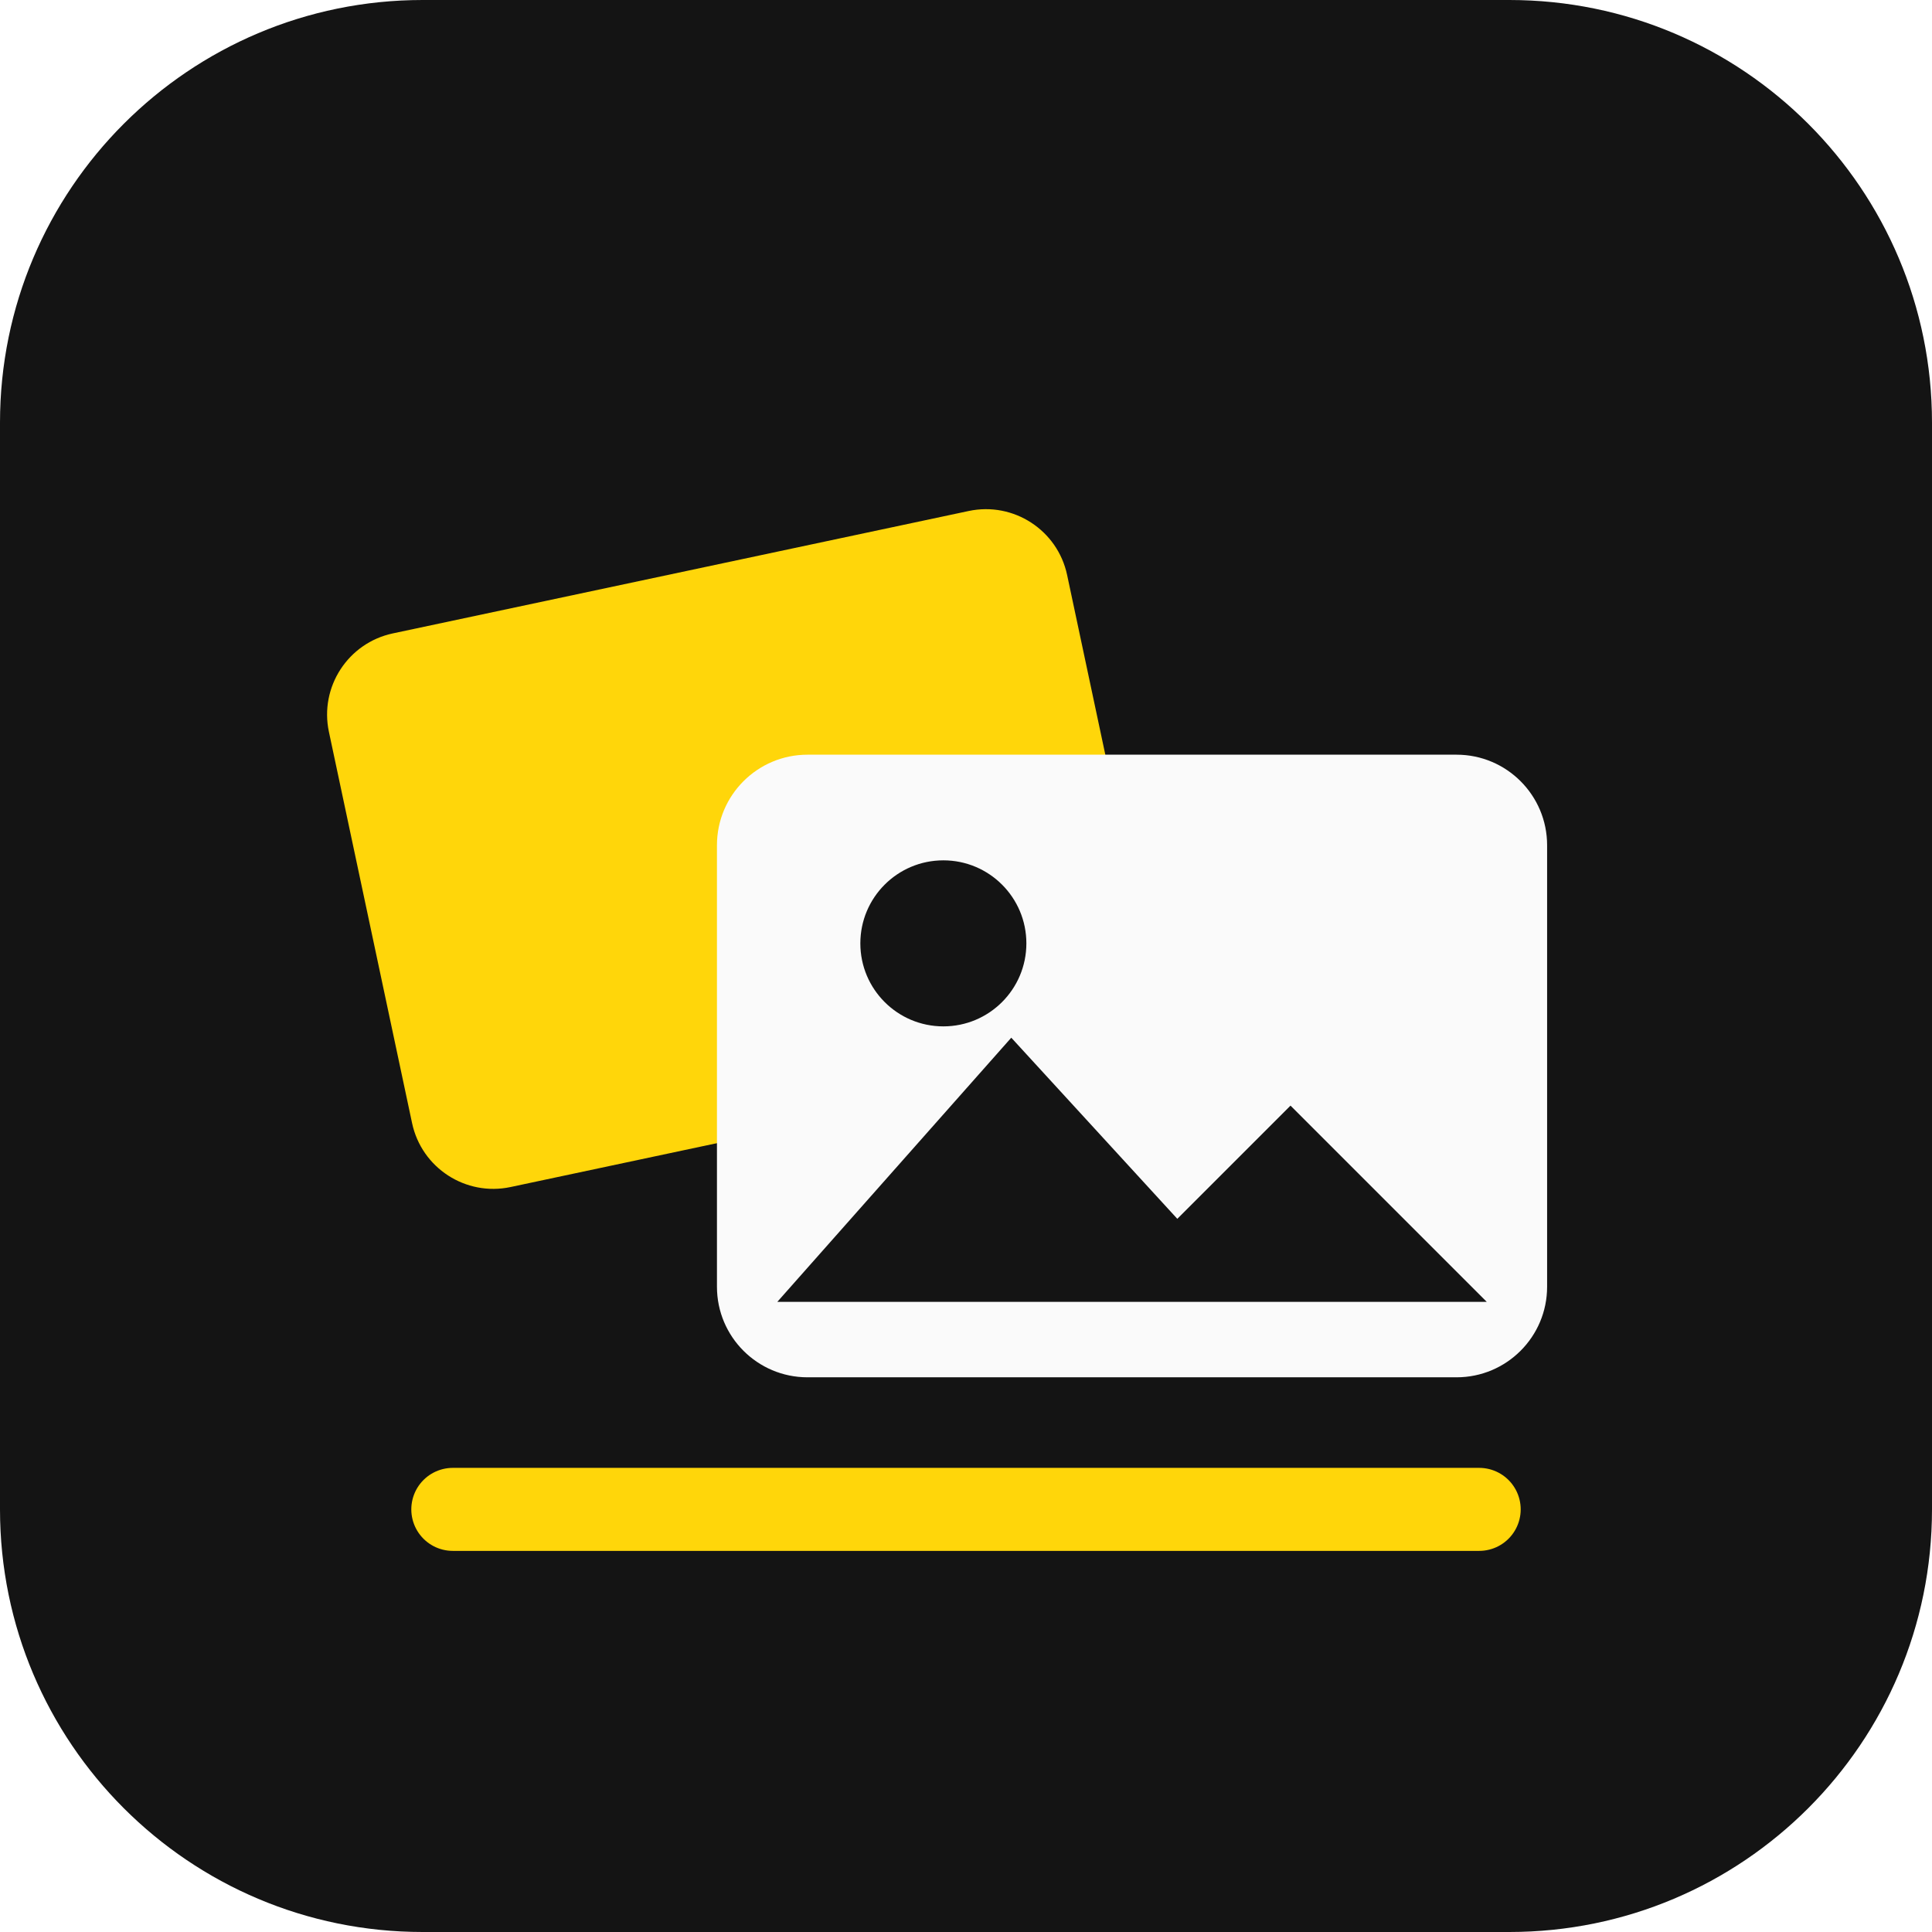
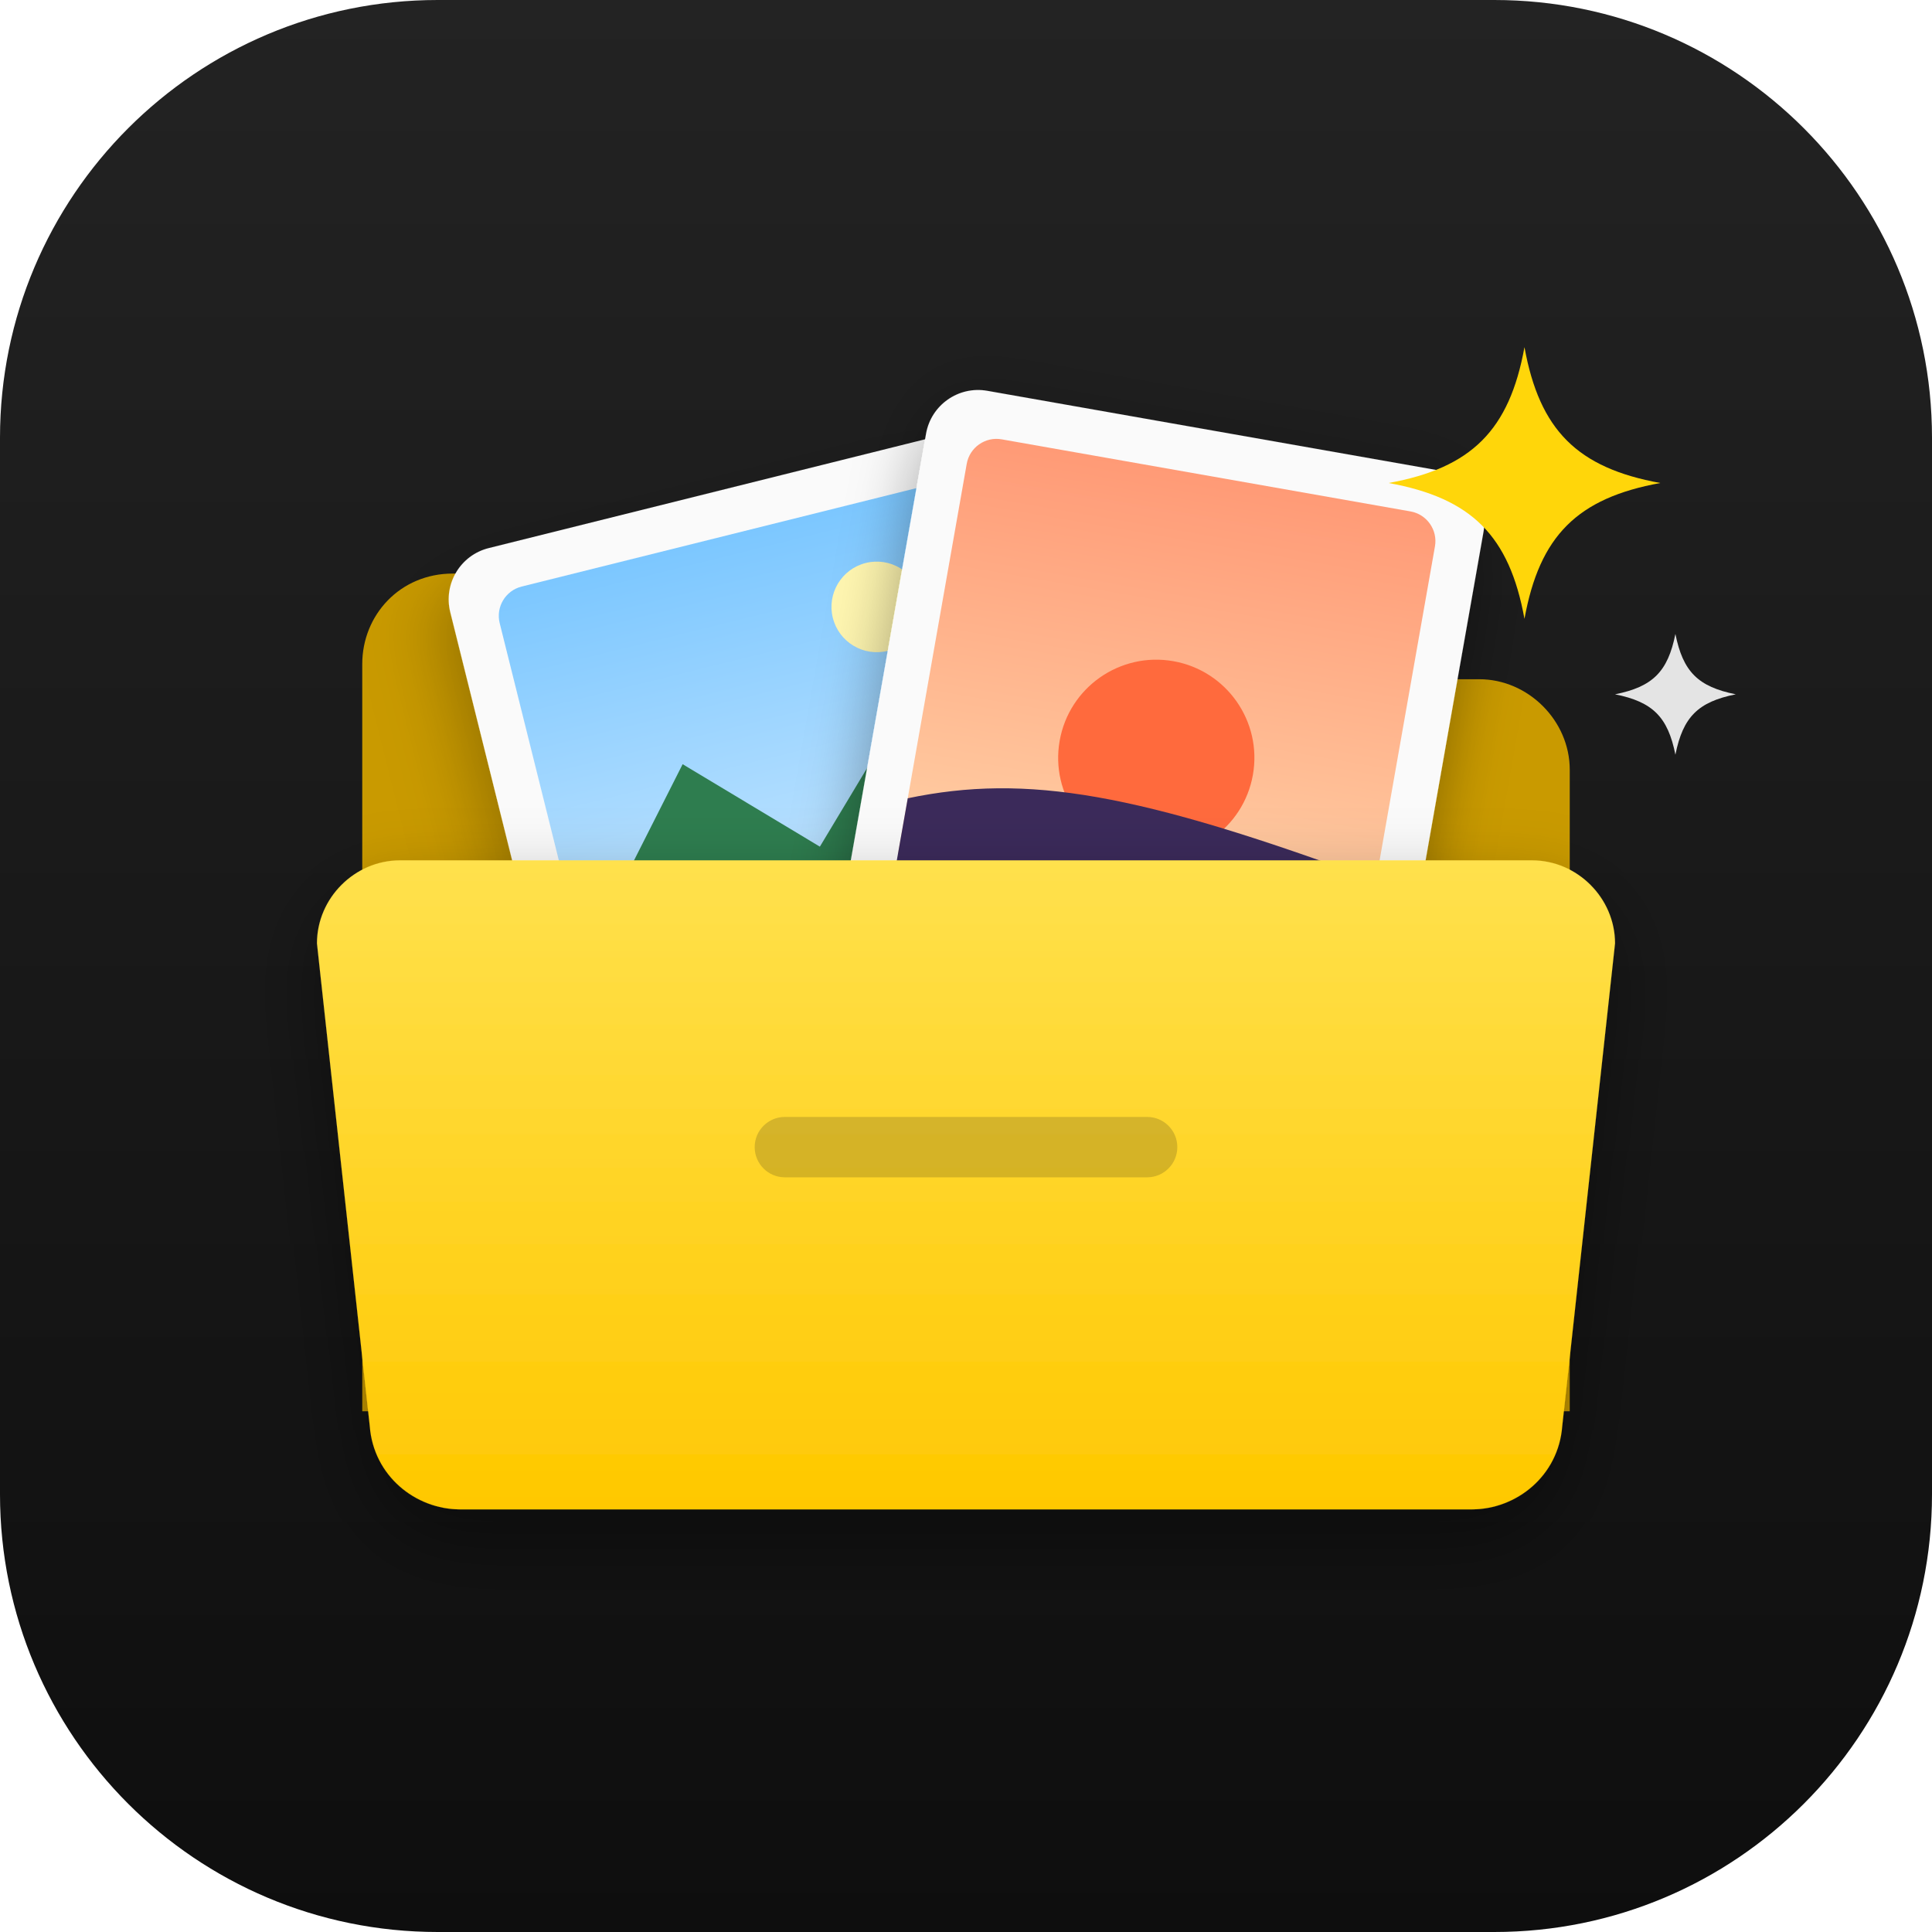
<svg xmlns="http://www.w3.org/2000/svg" viewBox="0 0 512 512">
-   <rect width="512" height="512" rx="112" fill="#141414" />
-   <rect x="96" y="150" width="200" height="150" rx="22" fill="#ffd60a" transform="rotate(-12 196 225)" />
-   <rect x="190" y="200" width="220" height="165" rx="24" fill="#fafafa" />
-   <circle cx="250" cy="250" r="22" fill="#141414" />
-   <path d="M206 345l62-70 44 48 30-30 52 52z" fill="#141414" />
-   <path d="M120 400h272" stroke="#ffd60a" stroke-width="22" stroke-linecap="round" />
+   <defs>
+     <linearGradient id="bg" x1="0" y1="0" x2="0" y2="1">
+       <stop offset="0" stop-color="#232323" />
+       <stop offset="1" stop-color="#0e0e0e" />
+     </linearGradient>
+     <linearGradient id="front" x1="0" y1="0" x2="0" y2="1">
+       <stop offset="0" stop-color="#ffe14d" />
+       <stop offset="1" stop-color="#ffc800" />
+     </linearGradient>
+     <linearGradient id="sky1" x1="0" y1="0" x2="0" y2="1">
+       <stop offset="0" stop-color="#7cc7ff" />
+       <stop offset="1" stop-color="#cfeaff" />
+     </linearGradient>
+     <linearGradient id="sky2" x1="0" y1="0" x2="0" y2="1">
+       <stop offset="0" stop-color="#ff9a76" />
+       <stop offset="1" stop-color="#ffd3a8" />
+     </linearGradient>
+     <filter id="sh" x="-20%" y="-20%" width="140%" height="140%">
+       <feDropShadow dx="0" dy="8" stdDeviation="10" flood-color="#000" flood-opacity="0.35" />
+     </filter>
+   </defs>
+   <rect width="512" height="512" rx="116" fill="url(#bg)" />
+   <path d="M96 176c0-13 10-24 24-24h86c8 0 15 4 20 10l14 18h152c13 0 24 11 24 24v170H96z" fill="#c99a00" />
+   <g filter="url(#sh)" transform="rotate(-14 210 220)">
+     <rect x="136" y="128" width="150" height="176" rx="14" fill="#fafafa" />
+     <rect x="148" y="140" width="126" height="120" rx="8" fill="url(#sky1)" />
+     <path d="M148 240l38-44 30 30 22-22 36 36v20H148z" fill="#2f7d4f" />
+     <circle cx="246" cy="168" r="12" fill="#fff6b0" />
+   </g>
+   <g filter="url(#sh)" transform="rotate(10 300 220)">
+     <rect x="228" y="112" width="150" height="176" rx="14" fill="#fafafa" />
+     <rect x="240" y="124" width="126" height="120" rx="8" fill="url(#sky2)" />
+     <circle cx="303" cy="200" r="26" fill="#ff6a3d" />
+     <path d="M240 222c30-12 60-12 126 0v22H240z" fill="#3b2a5a" />
+   </g>
+   <path d="M84 250c0-12 10-22 22-22h300c12 0 22 10 22 22l-14 128c-1 13-12 22-24 22H122c-12 0-23-9-24-22z" fill="url(#front)" filter="url(#sh)" />
+   <rect x="200" y="296" width="112" height="16" rx="8" fill="#141414" opacity="0.18" />
+   <path d="M404 92c4 22 14 32 36 36-22 4-32 14-36 36-4-22-14-32-36-36 22-4 32-14 36-36z" fill="#ffd60a" />
+   <path d="M444 168c2 10 6 14 16 16-10 2-14 6-16 16-2-10-6-14-16-16 10-2 14-6 16-16z" fill="#fafafa" opacity="0.9" />
</svg>
